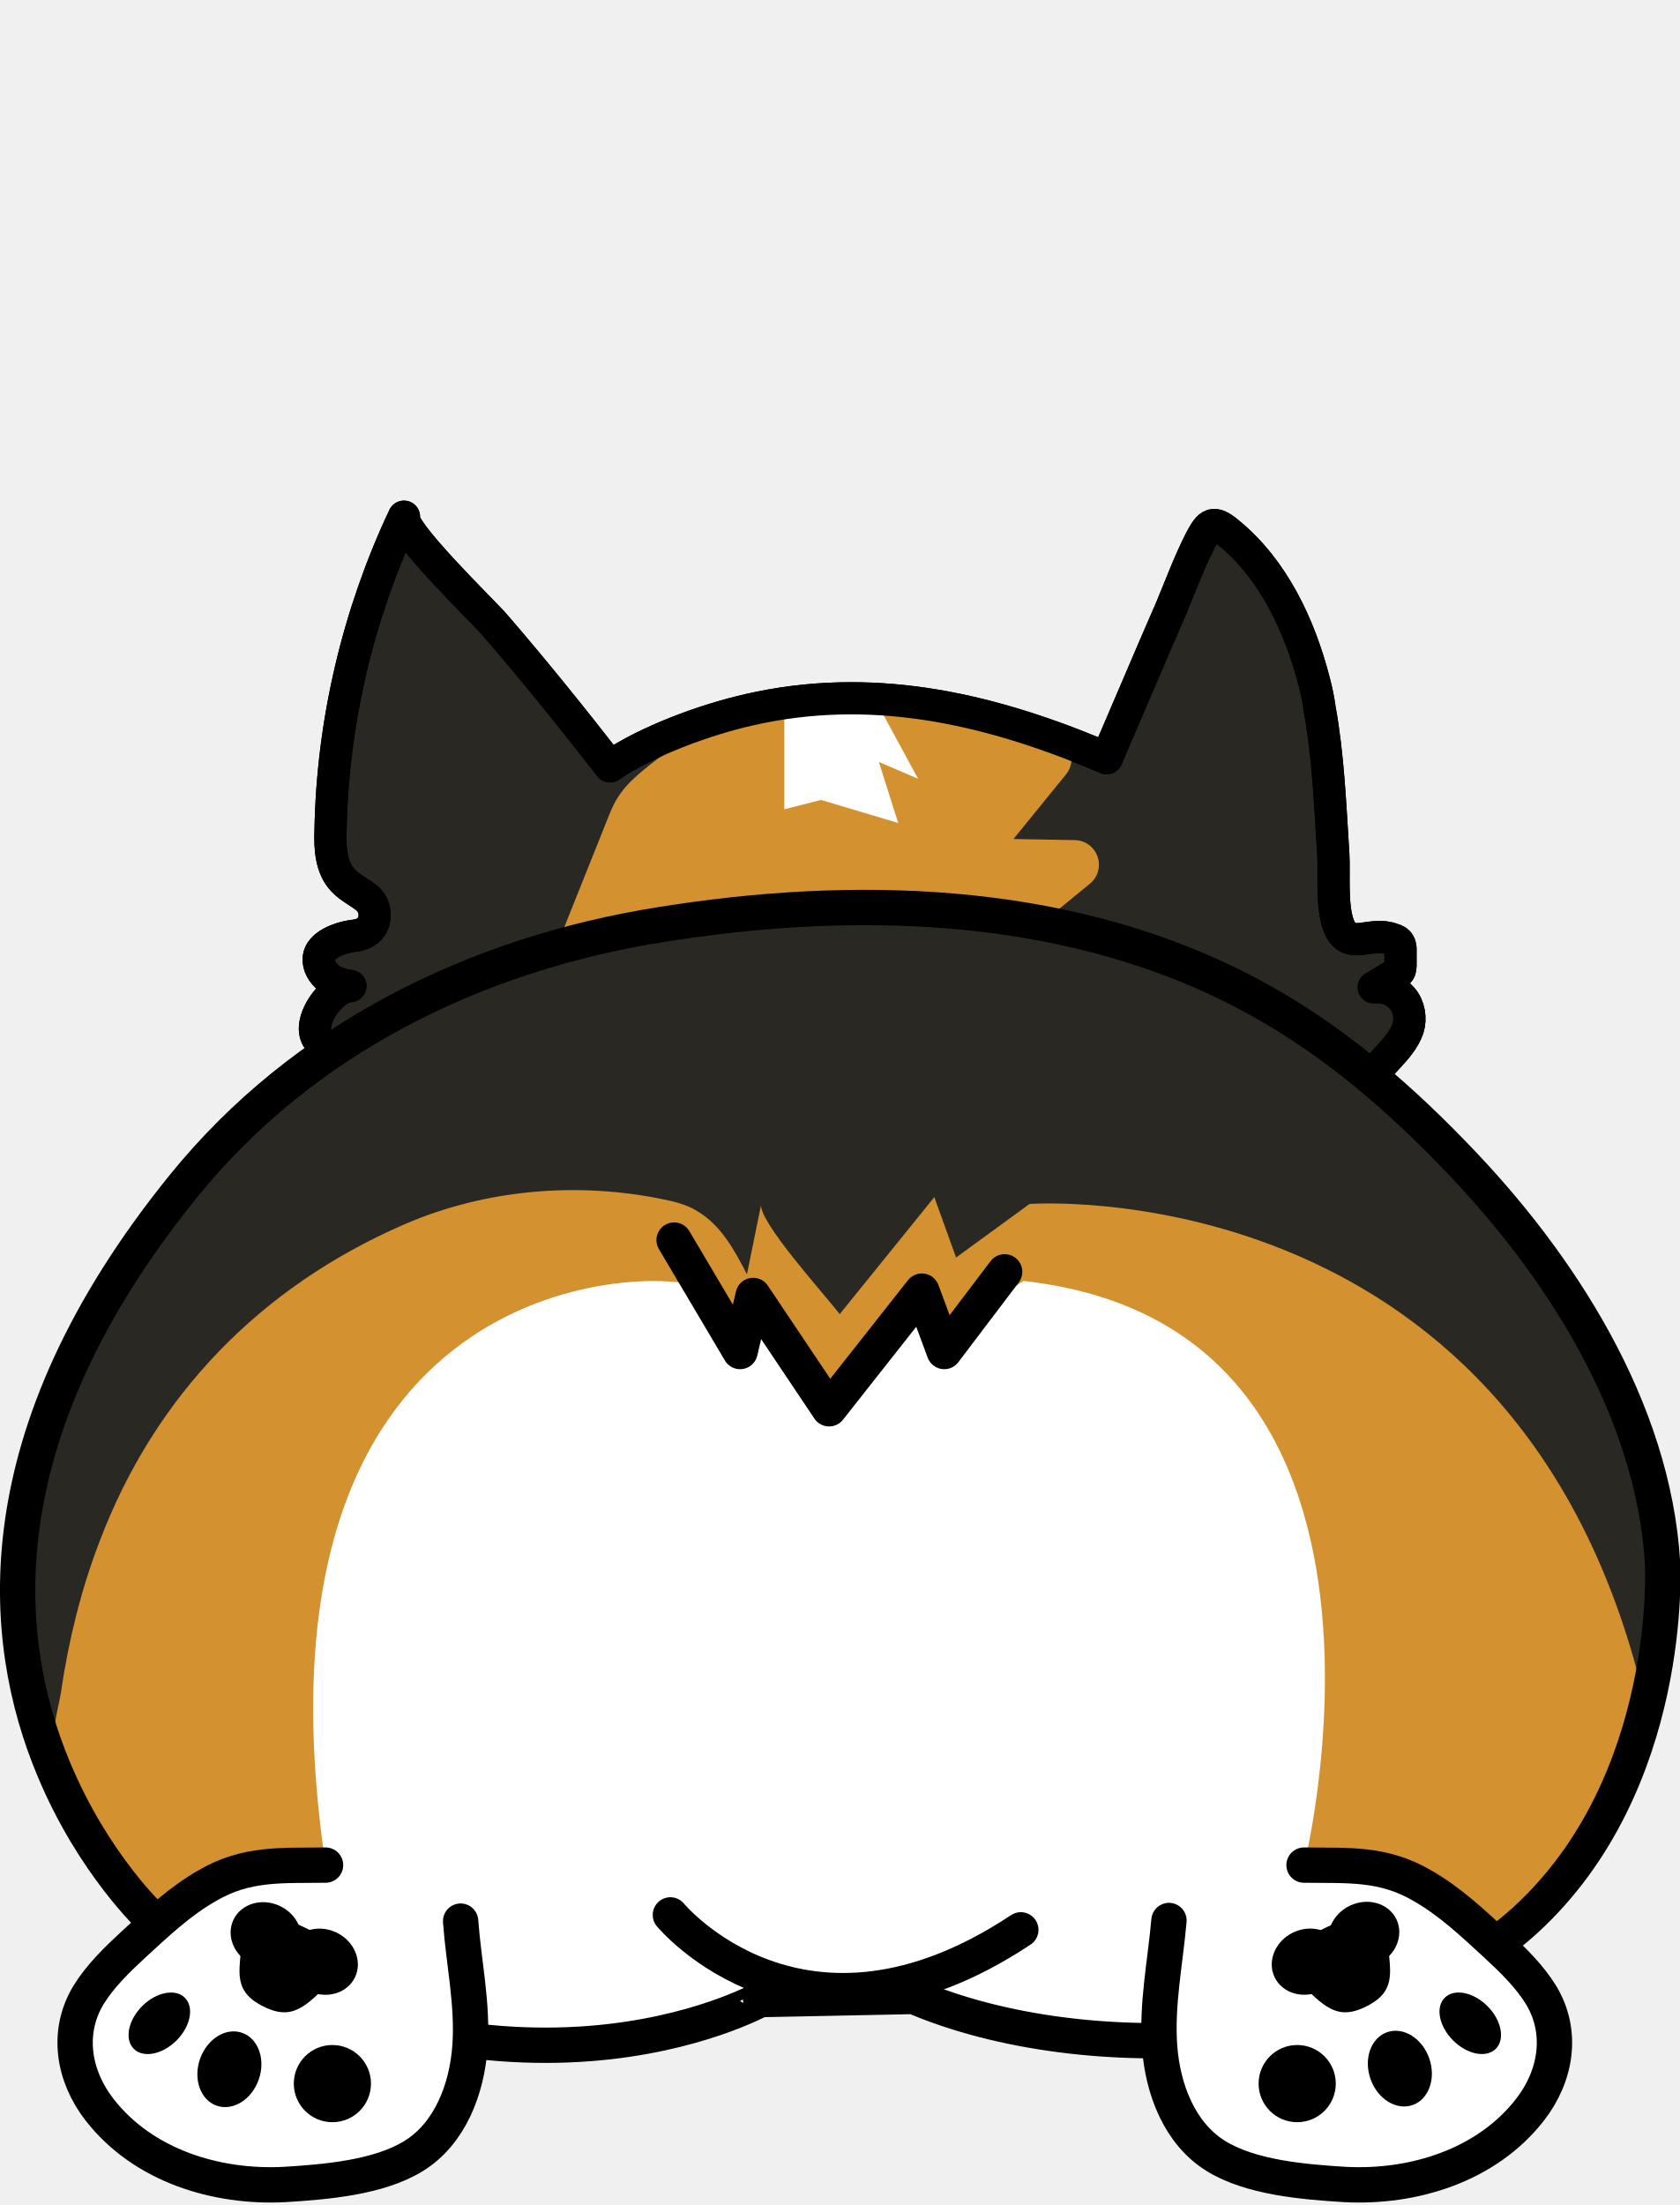
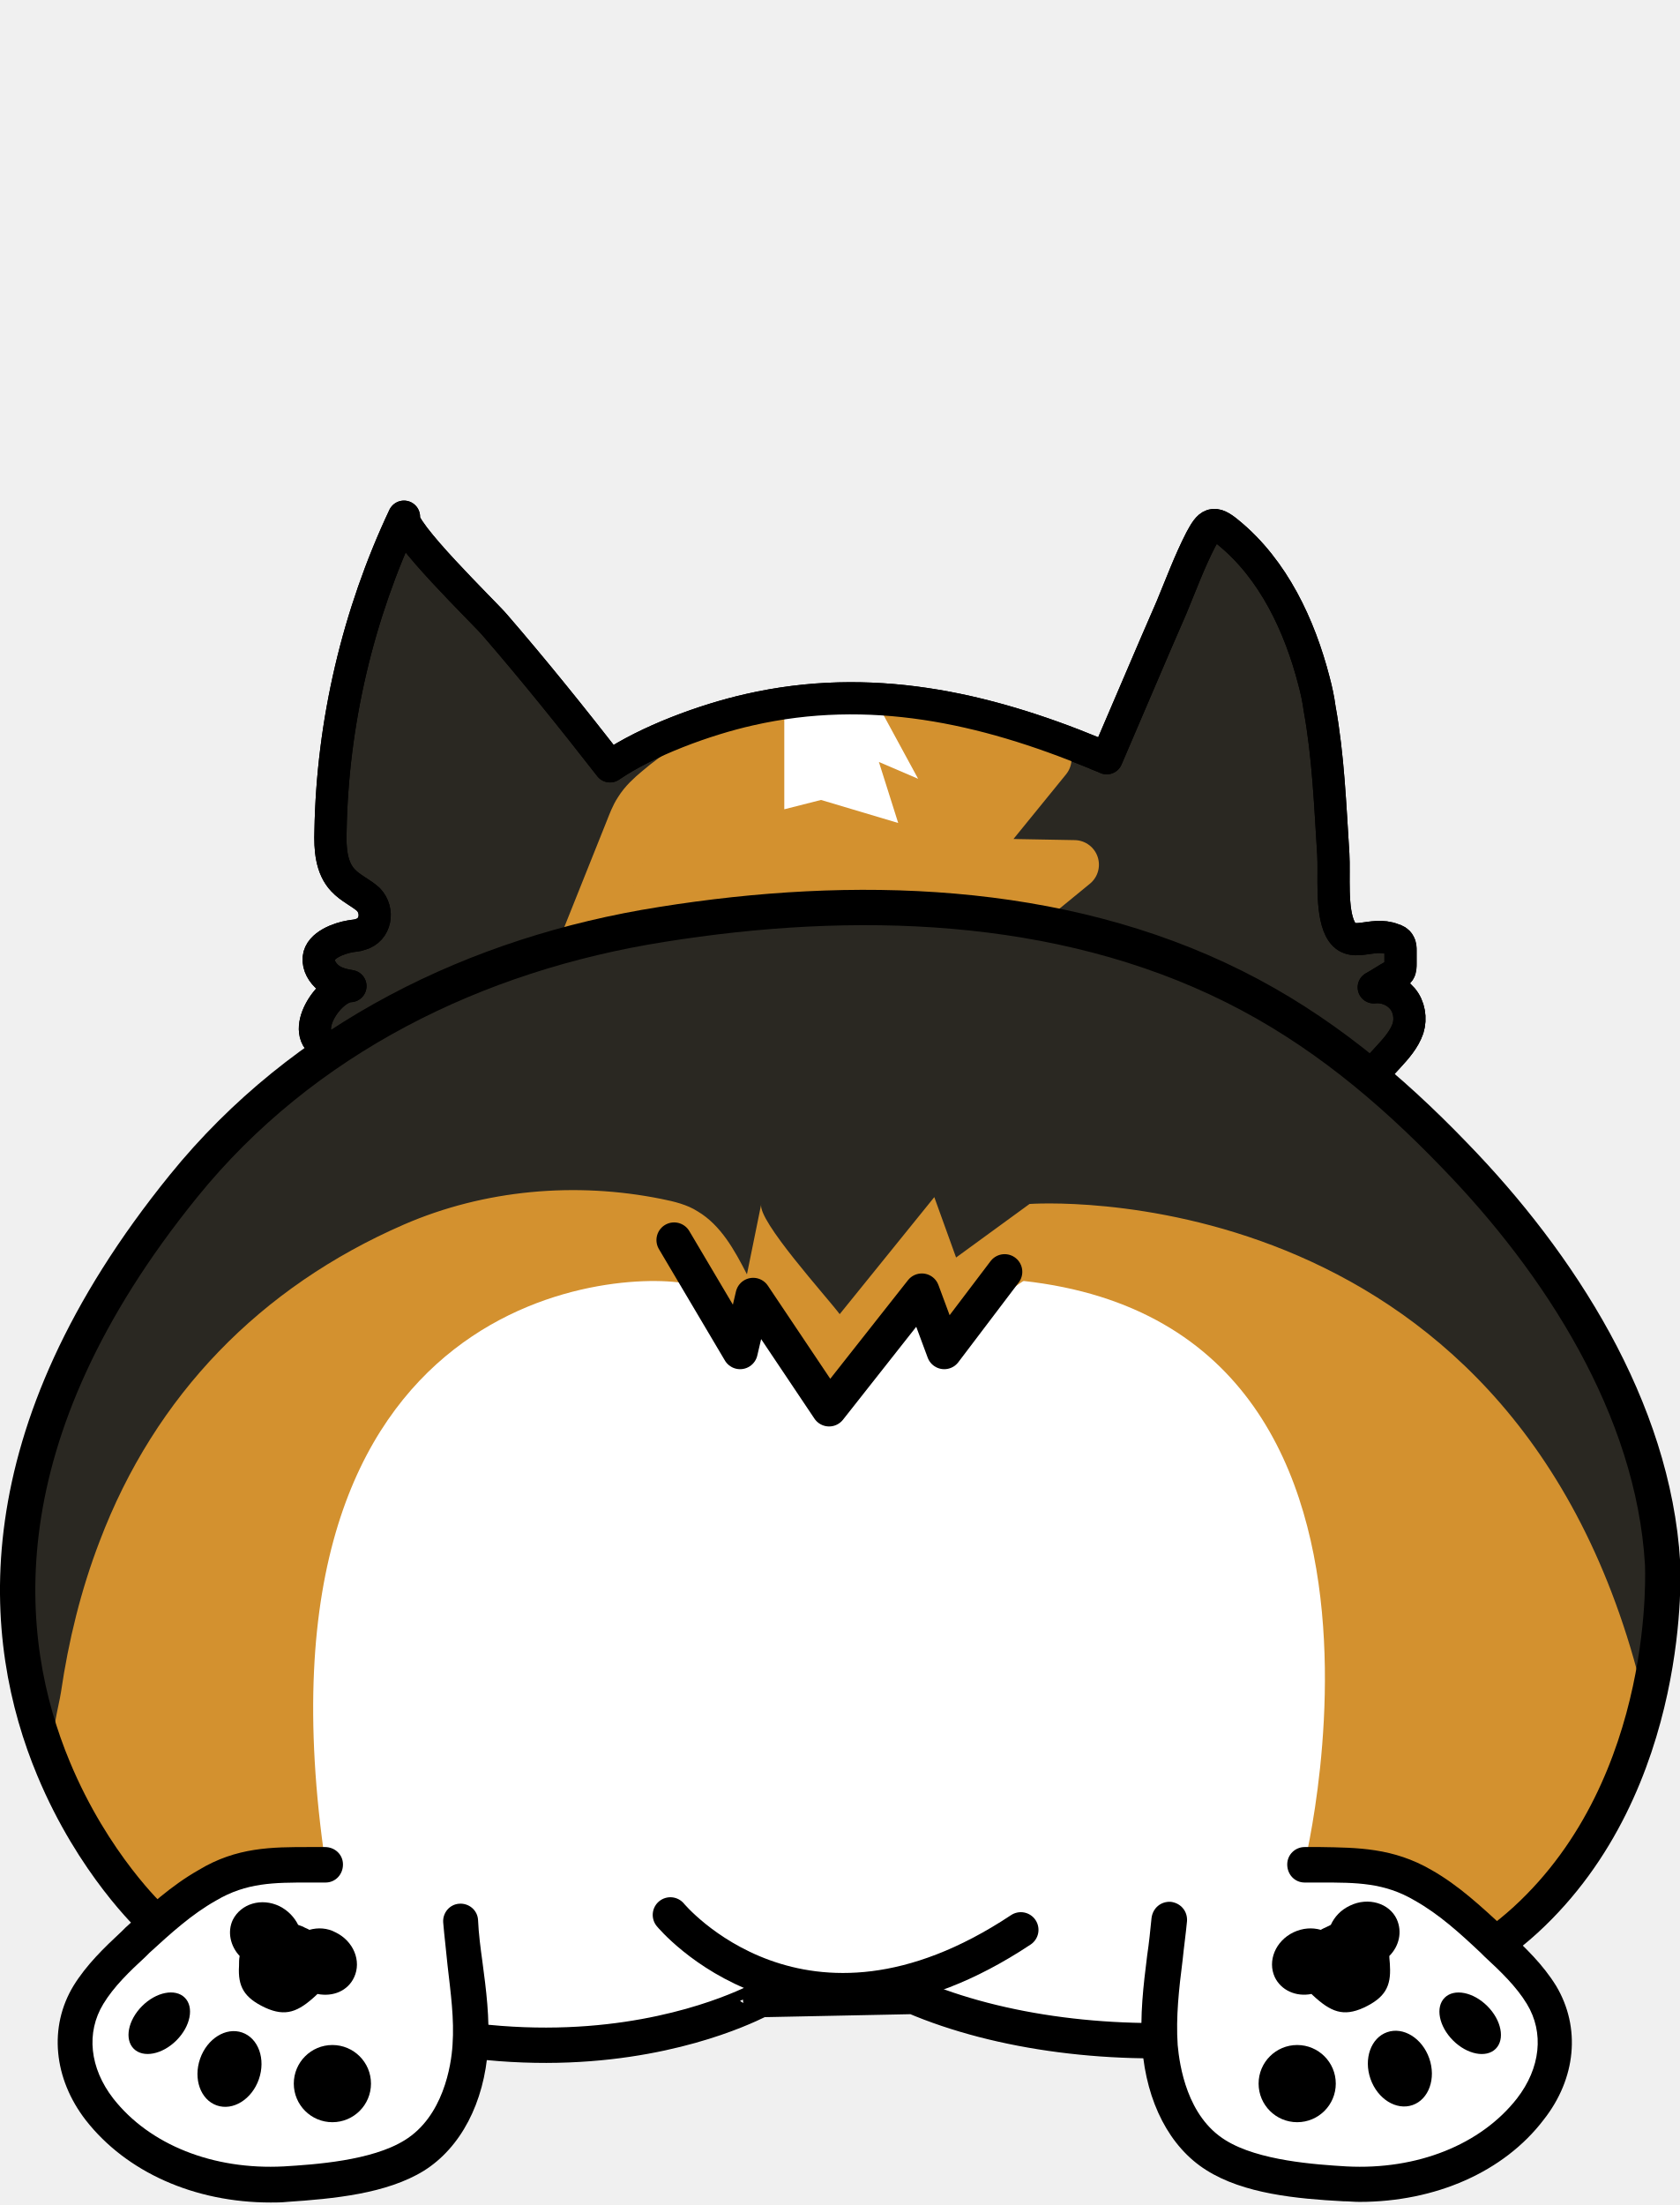
<svg xmlns="http://www.w3.org/2000/svg" version="1.1" id="Layer_1" x="0px" y="0px" viewBox="0 0 269.9 354.2" style="enable-background:new 0 0 269.9 354.2;" xml:space="preserve">
  <style type="text/css">
- 	.st0{fill:#2A2822;stroke:#000000;stroke-width:5.173;stroke-linecap:round;stroke-linejoin:round;stroke-miterlimit:10;}
+ 	.st0{fill:#2A2822;stroke:#000000;stroke-width:5.173;stroke-linecap:round;stroke-linejoin:round;stroke-miterlimit:10;
+     }
	.st1{fill:#D3912F;stroke:#D3912F;stroke-width:7.897;stroke-linecap:round;stroke-linejoin:round;stroke-miterlimit:10;}
- 	.st2{fill:#FFFFFF;}
+     
+ 	.st2{fill:#FFFFFF;
+     }
+     
+     st2{
+     animation: swing .3s infinite ease-in-out;
+     }
	.st3{fill:none;stroke:#000000;stroke-width:5.173;stroke-linecap:round;stroke-linejoin:round;stroke-miterlimit:10;}
- 	.st4{fill:#D3912F;}
- 	.st5{fill:#2A2822;}
- 	.st6{fill:none;stroke:#000000;stroke-width:5.676;stroke-linecap:round;stroke-linejoin:round;stroke-miterlimit:10;}
- 	.st7{fill:none;stroke:#000000;stroke-width:5.676;stroke-linecap:round;stroke-miterlimit:10;}
- 	.st8{fill:#FFFFFF;stroke:#000000;stroke-width:5.676;stroke-linecap:round;stroke-miterlimit:10;}
+     
+ 	.st4{fill:#D3912F; animation: swing .3s infinite ease-in-out;}
+     
+ 	.st5{fill:#2A2822;
+     animation: swing .3s infinite ease-in-out;}
+ 	.st6{fill:none;stroke:#000000;stroke-width:5.676;stroke-linecap:round;stroke-linejoin:round;stroke-miterlimit:10;
+     animation: swing .3s infinite ease-in-out;}
+ 	.st7{fill:none;stroke:#000000;stroke-width:5.676;stroke-linecap:round;stroke-miterlimit:10;
+     animation: swing .3s infinite ease-in-out;}
+     
+     #leftFoot {
+         animation: swing2 5s infinite ease-in-out;
+     }
+     
+     #rightFoot{
+     animation: antiswing2 5s infinite ease-in-out;
+     }
+     
+     @keyframes antiswing2 {
+         0%, 100% { transform: rotate(.3deg); }
+         50% { transform: rotate(-.3deg); }
+     }
+     
+     @keyframes swing2 {
+         0%, 100% { transform: rotate(-.3deg); }
+         50% { transform: rotate(.3deg); }
+     }
+     
+     @keyframes swing {
+         0%, 100% { transform: rotate(-.15deg); }
+         50% { transform: rotate(.15deg); }
</style>
  <path class="st0" d="M60,174.1c-1,1.1-3,0.3-3.5-1.1c-0.7-1.7,1.4-5.5-1.7-5c-0.8,0.1-1.6,0.2-2.4-0.1c-4.5-1.8,0.4-9.4,3.9-9.5  c-1.2-0.2-2.5-0.5-3.5-1.3s-1.7-2-1.6-3.2c0.2-2.1,3.3-3.2,5.1-3.5c0.5-0.1,1.1-0.1,1.6-0.3c2.5-0.7,3-3.8,1.3-5.6  c-1.2-1.1-2.9-1.8-4.1-3.1c-1.9-2-2.1-5.1-2-7.9c0.3-17.4,4.4-34.8,11.8-50.5c-1,2,13.1,15.6,14.6,17.4c6.4,7.4,12.5,15,18.5,22.7  c6-4.1,15.3-7.5,22.4-9.1c19.3-4.4,37.6-0.4,55.5,7c0.6,0.3,1.3,0.5,1.9,0.8c3.5-8.1,6.9-16.2,10.4-24.2c1.5-3.6,2.9-7.4,4.7-10.9  c1.4-2.6,2-3.2,4.5-1.1c7.2,5.9,11.4,14.9,13.7,23.8c0.4,1.5,0.7,2.9,0.9,4.4c1.4,7.7,1.7,15.6,2.2,23.4c0.2,3.3-0.4,9,1.1,12  c1.7,3.4,5,0.3,8.5,1.7c0.4,0.1,0.8,0.3,1,0.7c0.2,0.3,0.2,0.7,0.2,1.1c0,0.7,0,1.4,0,2.1c0,0.4,0,0.9-0.2,1.2s-0.5,0.5-0.9,0.7  c-1.1,0.6-2.1,1.3-3.2,1.9c1.7-0.2,3.5,0.5,4.6,1.8s1.4,3.2,0.9,4.8c-1.2,3.5-5.1,5.8-6.7,9.2" />
  <path class="st1" d="M154.4,153.8c6.1-5,12.1-9.9,18.2-14.9c-6-0.1-12-0.2-17.9-0.4c4.5-5.5,9-11.1,13.5-16.6  c-0.6,0.7-10.3-1.6-11.5-1.7c-4.4-0.7-8.8-1.3-13.2-2c-5.3-0.8-10.4-2-15.7-1.2c-8.1,1.1-15.9,4.6-22.1,9.9c-1.2,1-2.3,2-3.1,3.3  c-0.6,0.9-1,2-1.4,3c-2.5,6.3-5.1,12.7-7.6,19" />
  <polyline class="st2" points="141.2,113.5 147.5,125.1 141.2,122.4 144.3,132.2 131.9,128.5 126,130 126,113.5 " />
  <path class="st3" d="M60,174.1c-1,1.1-3,0.3-3.5-1.1c-0.7-1.7,1.4-5.5-1.7-5c-0.8,0.1-1.6,0.2-2.4-0.1c-4.5-1.8,0.4-9.4,3.9-9.5  c-1.2-0.2-2.5-0.5-3.5-1.3s-1.7-2-1.6-3.2c0.2-2.1,3.3-3.2,5.1-3.5c0.5-0.1,1.1-0.1,1.6-0.3c2.5-0.7,3-3.8,1.3-5.6  c-1.2-1.1-2.9-1.8-4.1-3.1c-1.9-2-2.1-5.1-2-7.9c0.3-17.4,4.4-34.8,11.8-50.5c-1,2,13.1,15.6,14.6,17.4c6.4,7.4,12.5,15,18.5,22.7  c6-4.1,15.3-7.5,22.4-9.1c19.3-4.4,37.6-0.4,55.5,7c0.6,0.3,1.3,0.5,1.9,0.8c3.5-8.1,6.9-16.2,10.4-24.2c1.5-3.6,2.9-7.4,4.7-10.9  c1.4-2.6,2-3.2,4.5-1.1c7.2,5.9,11.4,14.9,13.7,23.8c0.4,1.5,0.7,2.9,0.9,4.4c1.4,7.7,1.7,15.6,2.2,23.4c0.2,3.3-0.4,9,1.1,12  c1.7,3.4,5,0.3,8.5,1.7c0.4,0.1,0.8,0.3,1,0.7c0.2,0.3,0.2,0.7,0.2,1.1c0,0.7,0,1.4,0,2.1c0,0.4,0,0.9-0.2,1.2s-0.5,0.5-0.9,0.7  c-1.1,0.6-2.1,1.3-3.2,1.9c1.7-0.2,3.5,0.5,4.6,1.8s1.4,3.2,0.9,4.8c-1.2,3.5-5.1,5.8-6.7,9.2" />
  <path class="st2" d="M24.4,308.2c0,0-9.4-8.7-15.8-24.1C0,263.5-3.1,230.7,29.5,190.5c56.8-70.1,161.3-36.9,161.3-36.9  s68.1,31.2,76.3,97.3c0,0,2,35.3-22,57.3c-24.1,22-70.7,24.1-98.3,12.3l-24.6,0.5C122.2,321,81.2,344.6,24.4,308.2z" />
  <g>
    <path class="st4" d="M112.4,206.8c0,0-0.4-0.1-1.2-0.4c-9.6-2.7-72.8-0.7-58.9,93.1l-27.9,8.6l-15.8-24l0.8-39.7l38.1-62.8   l103.7-2.7l82.4,12.8l27.7,65l4.2,12.7l-4.2,14.4l-21,28.6l-11.8-9.4l-19-3.3c0,0,25.5-101.9-64.1-94" />
    <polyline class="st4" points="112,206.7 120.3,218.2 123.3,208.1 135,225.4 149.8,205.3 153,213.5 165.1,205.3 172,197.4    114.9,197.4  " />
  </g>
  <path class="st5" d="M8.9,281.8c-1.1-2,0.6-7.9,0.9-10c1.2-8.2,3.2-16.4,6.2-24.2c8.9-23.5,25.9-40.9,48.9-50.9  c12.9-5.6,27.6-6.9,41.4-4.1c2,0.4,4.1,0.9,5.8,2c3.7,2.2,5.9,6.2,7.9,10.1c0.8-3.8,1.5-7.5,2.3-11.3c-0.7,2.6,10.6,15,12.6,17.7  l15.2-18.8l3.5,9.7l11.8-8.6c0,0,77-5.7,98.1,76.9c0,0,18.9-60.3-59.7-108.6c-26.7-16.4-50.9-16.2-72.5-16  c-58.2,0.4-95.7,38.4-95.7,38.4S-15.3,234.9,8.9,281.8z" />
  <path class="st6" d="M24.4,308.2c0,0-9.4-8.7-15.8-24.1C0,263.5-3.1,230.7,29.5,190.5c19.2-23.7,47-37.3,76.8-42  c30.6-4.9,63.8-4.1,92,10c13.6,6.8,24.9,16.2,35.4,27.1c16.8,17.3,31.9,40.6,33.4,65.5c0,0,2,35.3-22,57.3  c-24.1,22-70.7,24.1-98.3,12.3l-24.6,0.5C122.2,321,81.2,344.6,24.4,308.2z" />
  <path class="st7" d="M107.7,307.6c0,0,21.2,25.7,56.3,2.4" />
-   <g>
-     <path class="st8" d="M52.3,299.6c-7,0.1-12.7-0.4-19,3.3c-4.4,2.5-8.1,6-11.8,9.4c-2.7,2.5-5.4,5.1-7.3,8.2c-3.6,6-2.4,13,1.8,18.4   c7,9,18.8,12.6,29.8,12c6.5-0.4,15.1-1.1,20.7-4.6c5.8-3.6,8.5-10.7,9-17.5s-1-13.4-1.5-20.2" />
-     <circle cx="53.4" cy="334.7" r="6.2" />
-     <ellipse transform="matrix(0.3296 -0.9441 0.9441 0.3296 -289.0956 257.5765)" cx="36.8" cy="332.4" rx="6.2" ry="5" />
-     <ellipse transform="matrix(0.7071 -0.7071 0.7071 0.7071 -222.3121 113.307)" cx="25.6" cy="325" rx="5.8" ry="3.9" />
+   <g id="leftFoot">
+     <path class="st2" d="M74,308.6l-21.7-9c-7,0.1-12.7-0.4-19,3.3c-4.4,2.5-8.1,6-11.8,9.4c-2.7,2.5-5.4,5.1-7.3,8.2   c-3.6,6-2.4,13,1.8,18.4c7,9,18.8,12.6,29.8,12c6.5-0.4,15.1-1.1,20.7-4.6c5.8-3.6,8.5-10.7,9-17.5S74.5,315.4,74,308.6z" />
    <g>
-       <ellipse transform="matrix(0.4272 -0.9042 0.9042 0.4272 -255.2435 227.3454)" cx="51.8" cy="315.1" rx="5.2" ry="5.8" />
-       <ellipse transform="matrix(0.4272 -0.9042 0.9042 0.4272 -256.6135 216.663)" cx="42.7" cy="310.9" rx="5.2" ry="5.8" />
-       <path d="M38.5,315.8c0.2-3,0.2-6.9,8.7-2.9c6,2.8,5.9,5.5,3.7,7.6c-2.9,2.7-4.9,3.5-8.2,2C39.3,320.9,38.3,319.1,38.5,315.8z" />
-       <ellipse transform="matrix(0.4272 -0.9042 0.9042 0.4272 -254.3812 221.6193)" cx="47.7" cy="311.6" rx="2.3" ry="8.9" />
+       <path d="M77.5,315.1c-0.3-2.2-0.6-4.4-0.7-6.7c-0.1-1.6-1.5-2.7-3-2.6c-1.6,0.1-2.7,1.5-2.6,3c0.2,2.4,0.5,4.7,0.7,6.9    c0.5,4.4,1.1,8.6,0.8,12.8c-0.2,3.3-1.5,11.5-7.7,15.3c-5.3,3.3-14.5,3.9-19.4,4.2c-11.4,0.6-21.6-3.5-27.4-10.9    c-3.8-4.9-4.4-10.6-1.6-15.2c1.7-2.8,4.2-5.2,6.8-7.6l0.6-0.6c3.5-3.2,6.8-6.2,10.7-8.4c4.9-2.9,9.3-2.9,15-2.9c0.8,0,1.7,0,2.6,0    c1.6,0,2.8-1.3,2.8-2.9c0-1.6-1.3-2.8-2.9-2.8c-0.9,0-1.7,0-2.5,0c-6,0-11.7,0-17.8,3.7c-4.4,2.5-8.1,5.9-11.7,9.2l-0.6,0.6    c-2.9,2.7-5.7,5.4-7.8,8.8c-4,6.6-3.2,14.9,2,21.6c6.5,8.3,17.4,13.2,29.7,13.2c0.8,0,1.7,0,2.6-0.1c7.5-0.5,16-1.3,22-5    c5.9-3.7,9.7-10.9,10.3-19.7C78.7,324.2,78.1,319.6,77.5,315.1z" />
+       <circle cx="53.4" cy="334.7" r="6.2" />
+       <ellipse transform="matrix(0.3296 -0.9441 0.9441 0.3296 -289.1126 257.6281)" cx="36.9" cy="332.4" rx="6.2" ry="5" />
+       <ellipse transform="matrix(0.7071 -0.7071 0.7071 0.7071 -222.3215 113.2939)" cx="25.6" cy="325" rx="5.8" ry="3.9" />
+       <path d="M49.7,310c-0.3-0.2-0.7-0.3-1-0.5c-0.3-0.1-0.5-0.2-0.8-0.3c-0.6-1.2-1.6-2.3-3-3c-2.9-1.4-6.2-0.4-7.5,2.2    c-0.9,1.9-0.4,4.2,1.1,5.8c-0.1,0.5-0.1,1.1-0.1,1.6c-0.2,3.3,0.8,5.1,4.2,6.7c3.3,1.5,5.3,0.7,8.2-2c0.1-0.1,0.1-0.1,0.2-0.2    c2.5,0.5,4.9-0.5,5.9-2.7c1.2-2.6-0.1-5.8-3-7.2C52.6,309.7,51.1,309.6,49.7,310z" />
    </g>
  </g>
-   <g>
-     <path class="st8" d="M209.5,299.6c7,0.1,12.7-0.4,19,3.3c4.4,2.5,8.1,6,11.8,9.4c2.7,2.5,5.4,5.1,7.3,8.2c3.6,6,2.4,13-1.8,18.4   c-7,9-18.8,12.6-29.8,12c-6.5-0.4-15.1-1.1-20.7-4.6c-5.8-3.6-8.5-10.7-9-17.5s0.9-13.5,1.5-20.3" />
-     <circle cx="208.4" cy="334.7" r="6.2" />
-     <ellipse transform="matrix(0.9441 -0.3296 0.3296 0.9441 -96.9586 92.6961)" cx="224.9" cy="332.3" rx="5" ry="6.2" />
-     <ellipse transform="matrix(0.7071 -0.7071 0.7071 0.7071 -160.6194 262.2181)" cx="236.2" cy="325" rx="3.9" ry="5.8" />
+   <g id="rightFoot">
+     <path class="st2" d="M247.6,320.5c-1.9-3.1-4.6-5.7-7.3-8.2c-3.7-3.4-7.4-6.9-11.8-9.4c-6.3-3.7-12-3.2-19-3.3l-21.7,8.9   c-0.6,6.8-2,13.5-1.5,20.3s3.2,13.9,9,17.5c5.6,3.5,14.2,4.2,20.7,4.6c11,0.6,22.8-3,29.8-12C250,333.5,251.2,326.5,247.6,320.5z" />
    <g>
-       <ellipse transform="matrix(0.9042 -0.4272 0.4272 0.9042 -114.4852 119.9106)" cx="210" cy="315.1" rx="5.8" ry="5.2" />
-       <ellipse transform="matrix(0.9042 -0.4272 0.4272 0.9042 -111.775 123.386)" cx="219.1" cy="310.8" rx="5.8" ry="5.2" />
-       <path d="M223.3,315.8c-0.2-3-0.2-6.9-8.7-2.9c-6,2.8-5.9,5.5-3.7,7.6c2.9,2.7,4.9,3.5,8.2,2C222.5,320.9,223.5,319.1,223.3,315.8z    " />
-       <ellipse transform="matrix(0.9042 -0.4272 0.4272 0.9042 -112.5868 121.3688)" cx="214.2" cy="311.6" rx="8.9" ry="2.3" />
+       <path d="M250,319c-2.1-3.4-4.9-6.1-7.8-8.8l-0.6-0.6c-3.6-3.3-7.2-6.7-11.6-9.2c-6.2-3.6-11.9-3.6-17.9-3.7c-0.8,0-1.7,0-2.5,0    c0,0,0,0,0,0c-1.5,0-2.8,1.2-2.8,2.8c0,1.6,1.2,2.9,2.8,2.9c0.9,0,1.7,0,2.6,0c5.7,0,10.2,0,15.1,2.9c3.9,2.2,7.2,5.2,10.6,8.4    l0.6,0.6c2.6,2.4,5.1,4.8,6.8,7.6c2.8,4.6,2.2,10.3-1.6,15.2c-5.8,7.4-16,11.5-27.4,10.9c-4.9-0.3-14.1-0.9-19.4-4.2    c-6.2-3.8-7.4-12-7.7-15.3c-0.3-4.5,0.2-9,0.8-13.7c0.2-2,0.5-4.1,0.7-6.2c0.1-1.6-1-2.9-2.6-3.1c-1.6-0.1-2.9,1-3.1,2.6    c-0.2,2-0.4,4-0.7,6c-0.6,4.8-1.2,9.7-0.8,14.8c0.7,8.8,4.4,16,10.3,19.7c6,3.8,14.5,4.6,22,5c0.9,0,1.7,0.1,2.6,0.1    c12.2,0,23.2-4.8,29.6-13.2C253.2,333.9,254,325.7,250,319z" />
+       <circle cx="208.4" cy="334.7" r="6.2" />
+       <ellipse transform="matrix(0.9441 -0.3296 0.3296 0.9441 -96.9573 92.6945)" cx="224.9" cy="332.3" rx="5" ry="6.2" />
+       <ellipse transform="matrix(0.7071 -0.7071 0.7071 0.7071 -160.6329 262.215)" cx="236.2" cy="325" rx="3.9" ry="5.8" />
+       <path d="M210.7,320.3c0.1,0.1,0.1,0.1,0.2,0.2c2.9,2.7,4.9,3.5,8.2,2c3.4-1.6,4.4-3.4,4.2-6.7c0-0.5-0.1-1.1-0.1-1.6    c1.6-1.6,2.1-3.9,1.2-5.9c-1.2-2.6-4.6-3.6-7.5-2.2c-1.5,0.7-2.5,1.8-3.1,3.1c-0.2,0.1-0.4,0.2-0.6,0.3c-0.4,0.2-0.7,0.3-1,0.5    c-1.4-0.4-2.9-0.3-4.4,0.4c-2.9,1.4-4.2,4.6-3,7.2C205.8,319.7,208.2,320.8,210.7,320.3z" />
    </g>
  </g>
  <path class="st4" d="M94.9,194.9" />
  <polyline class="st6" points="108.3,199.2 118.9,217.1 121,208.1 133.2,226.3 148.1,207.4 151.7,217.1 161.4,204.3 " />
</svg>
